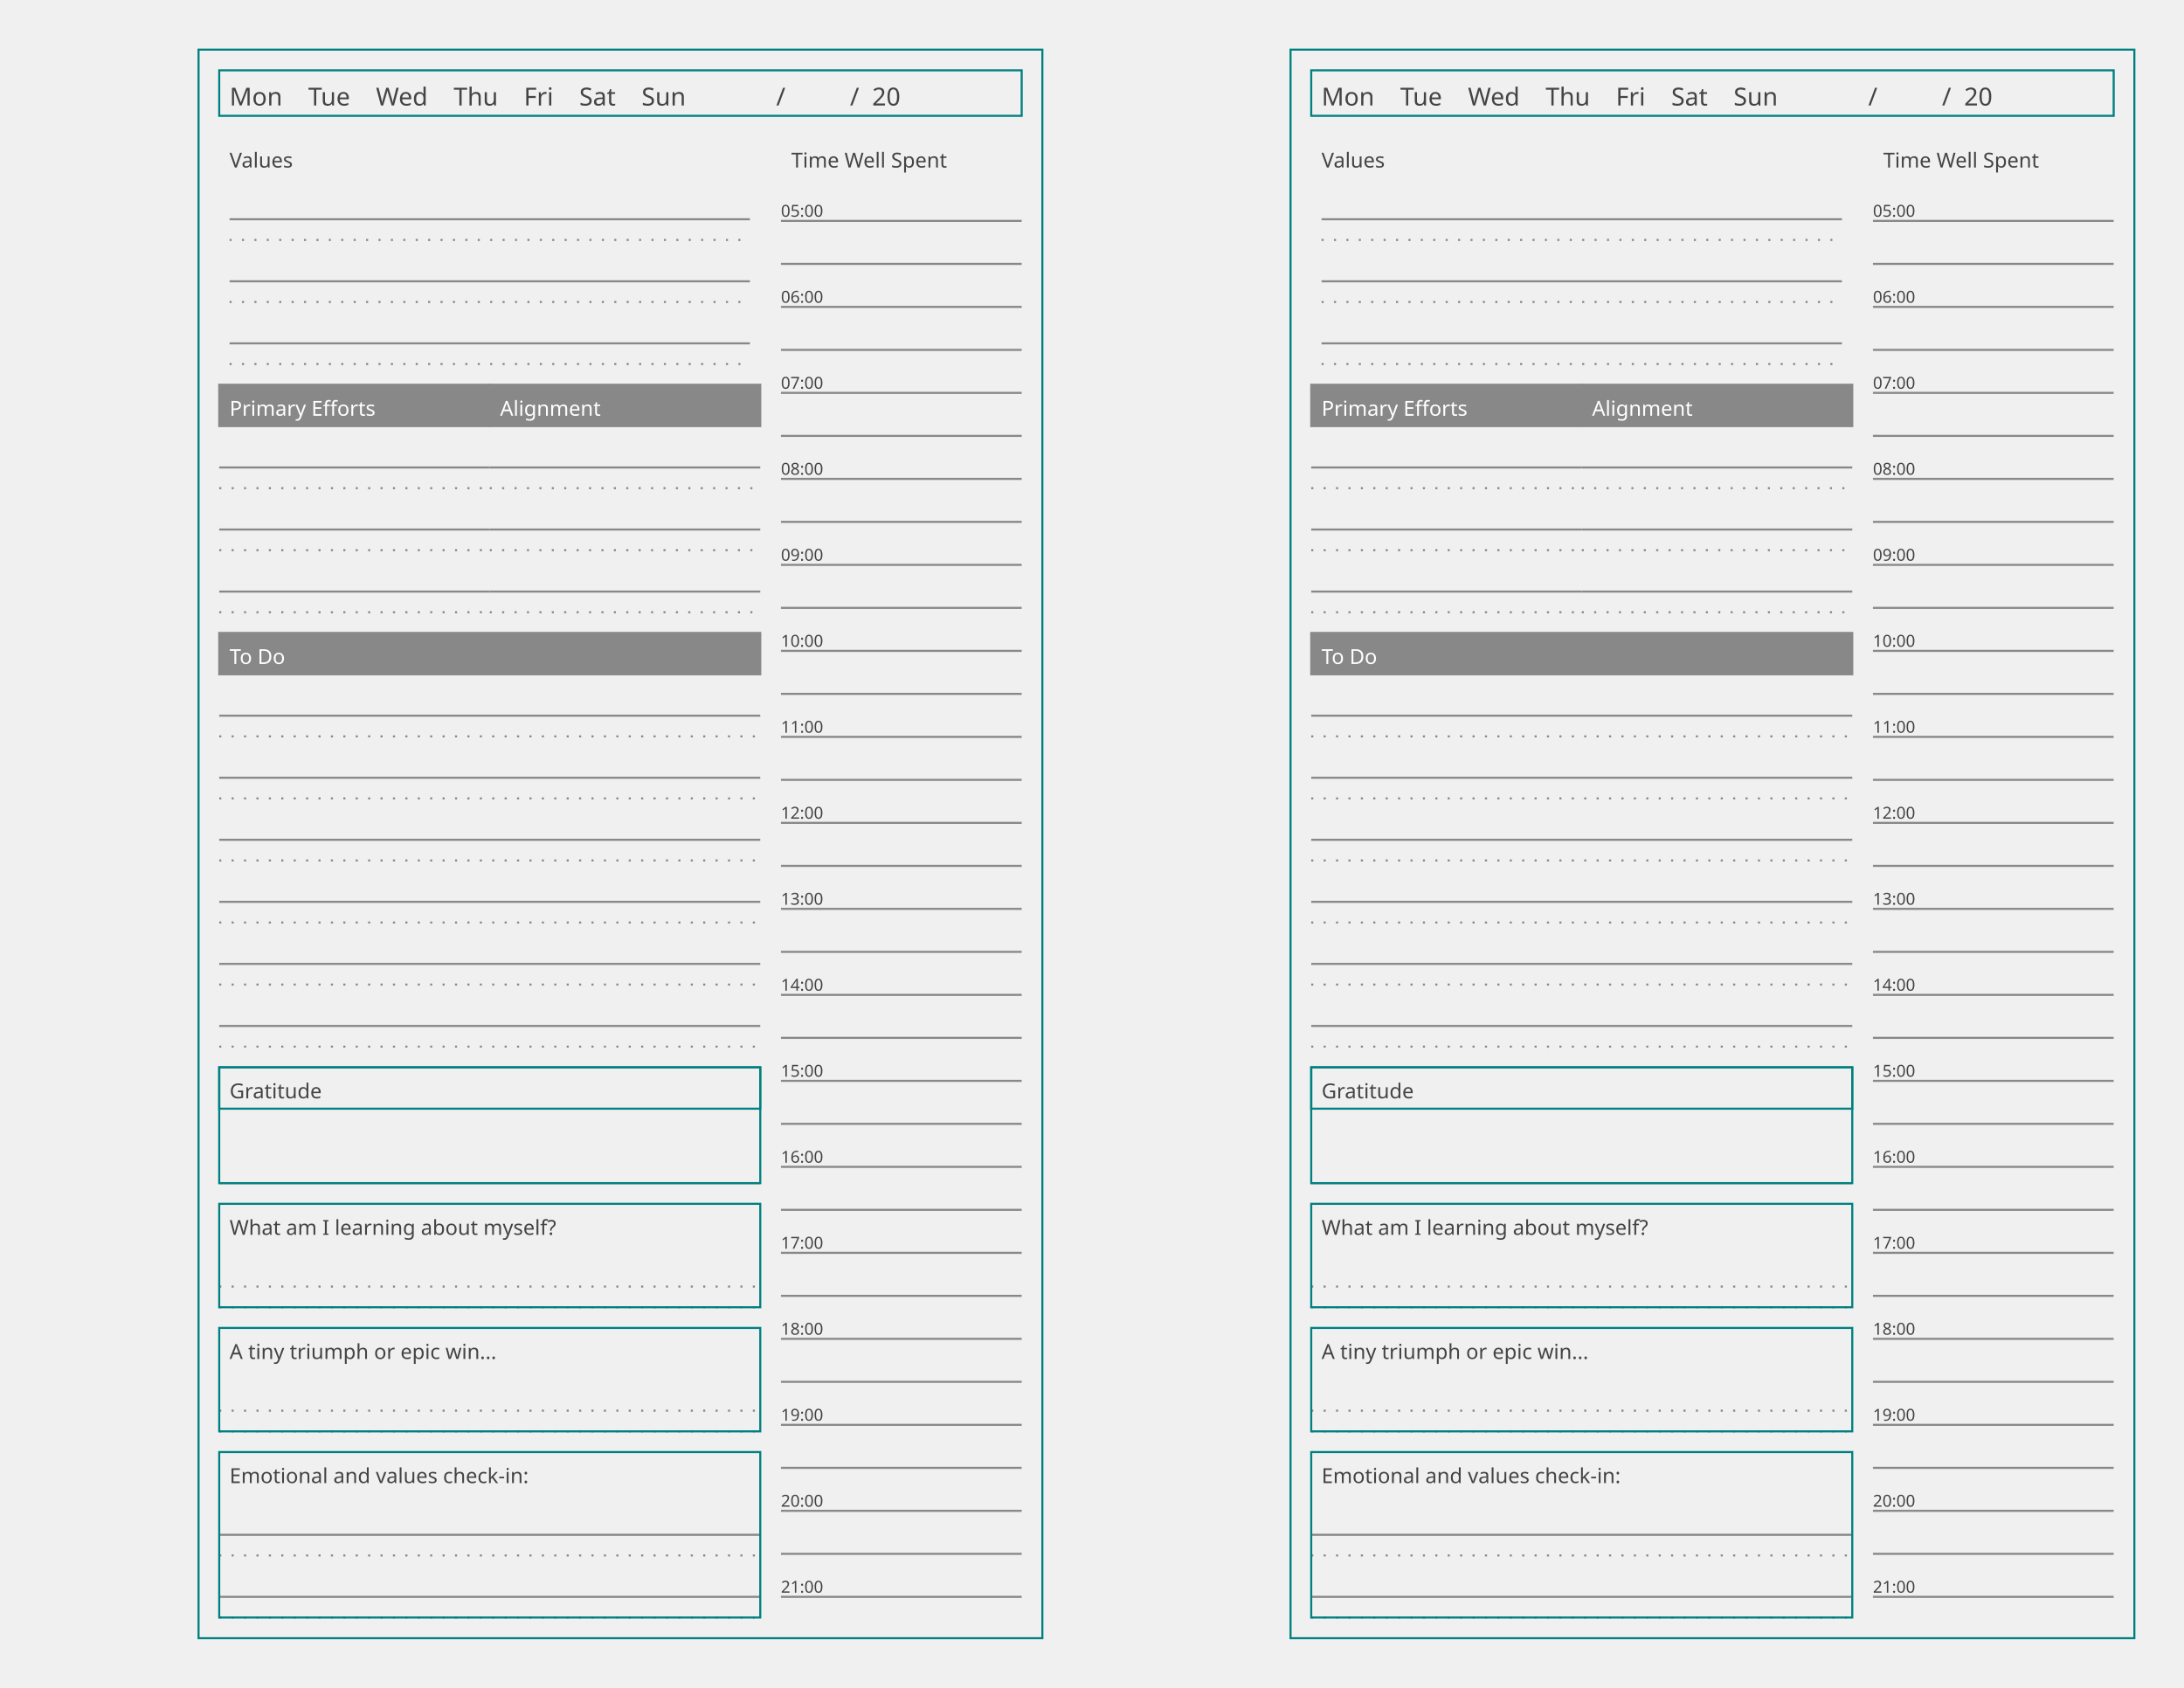
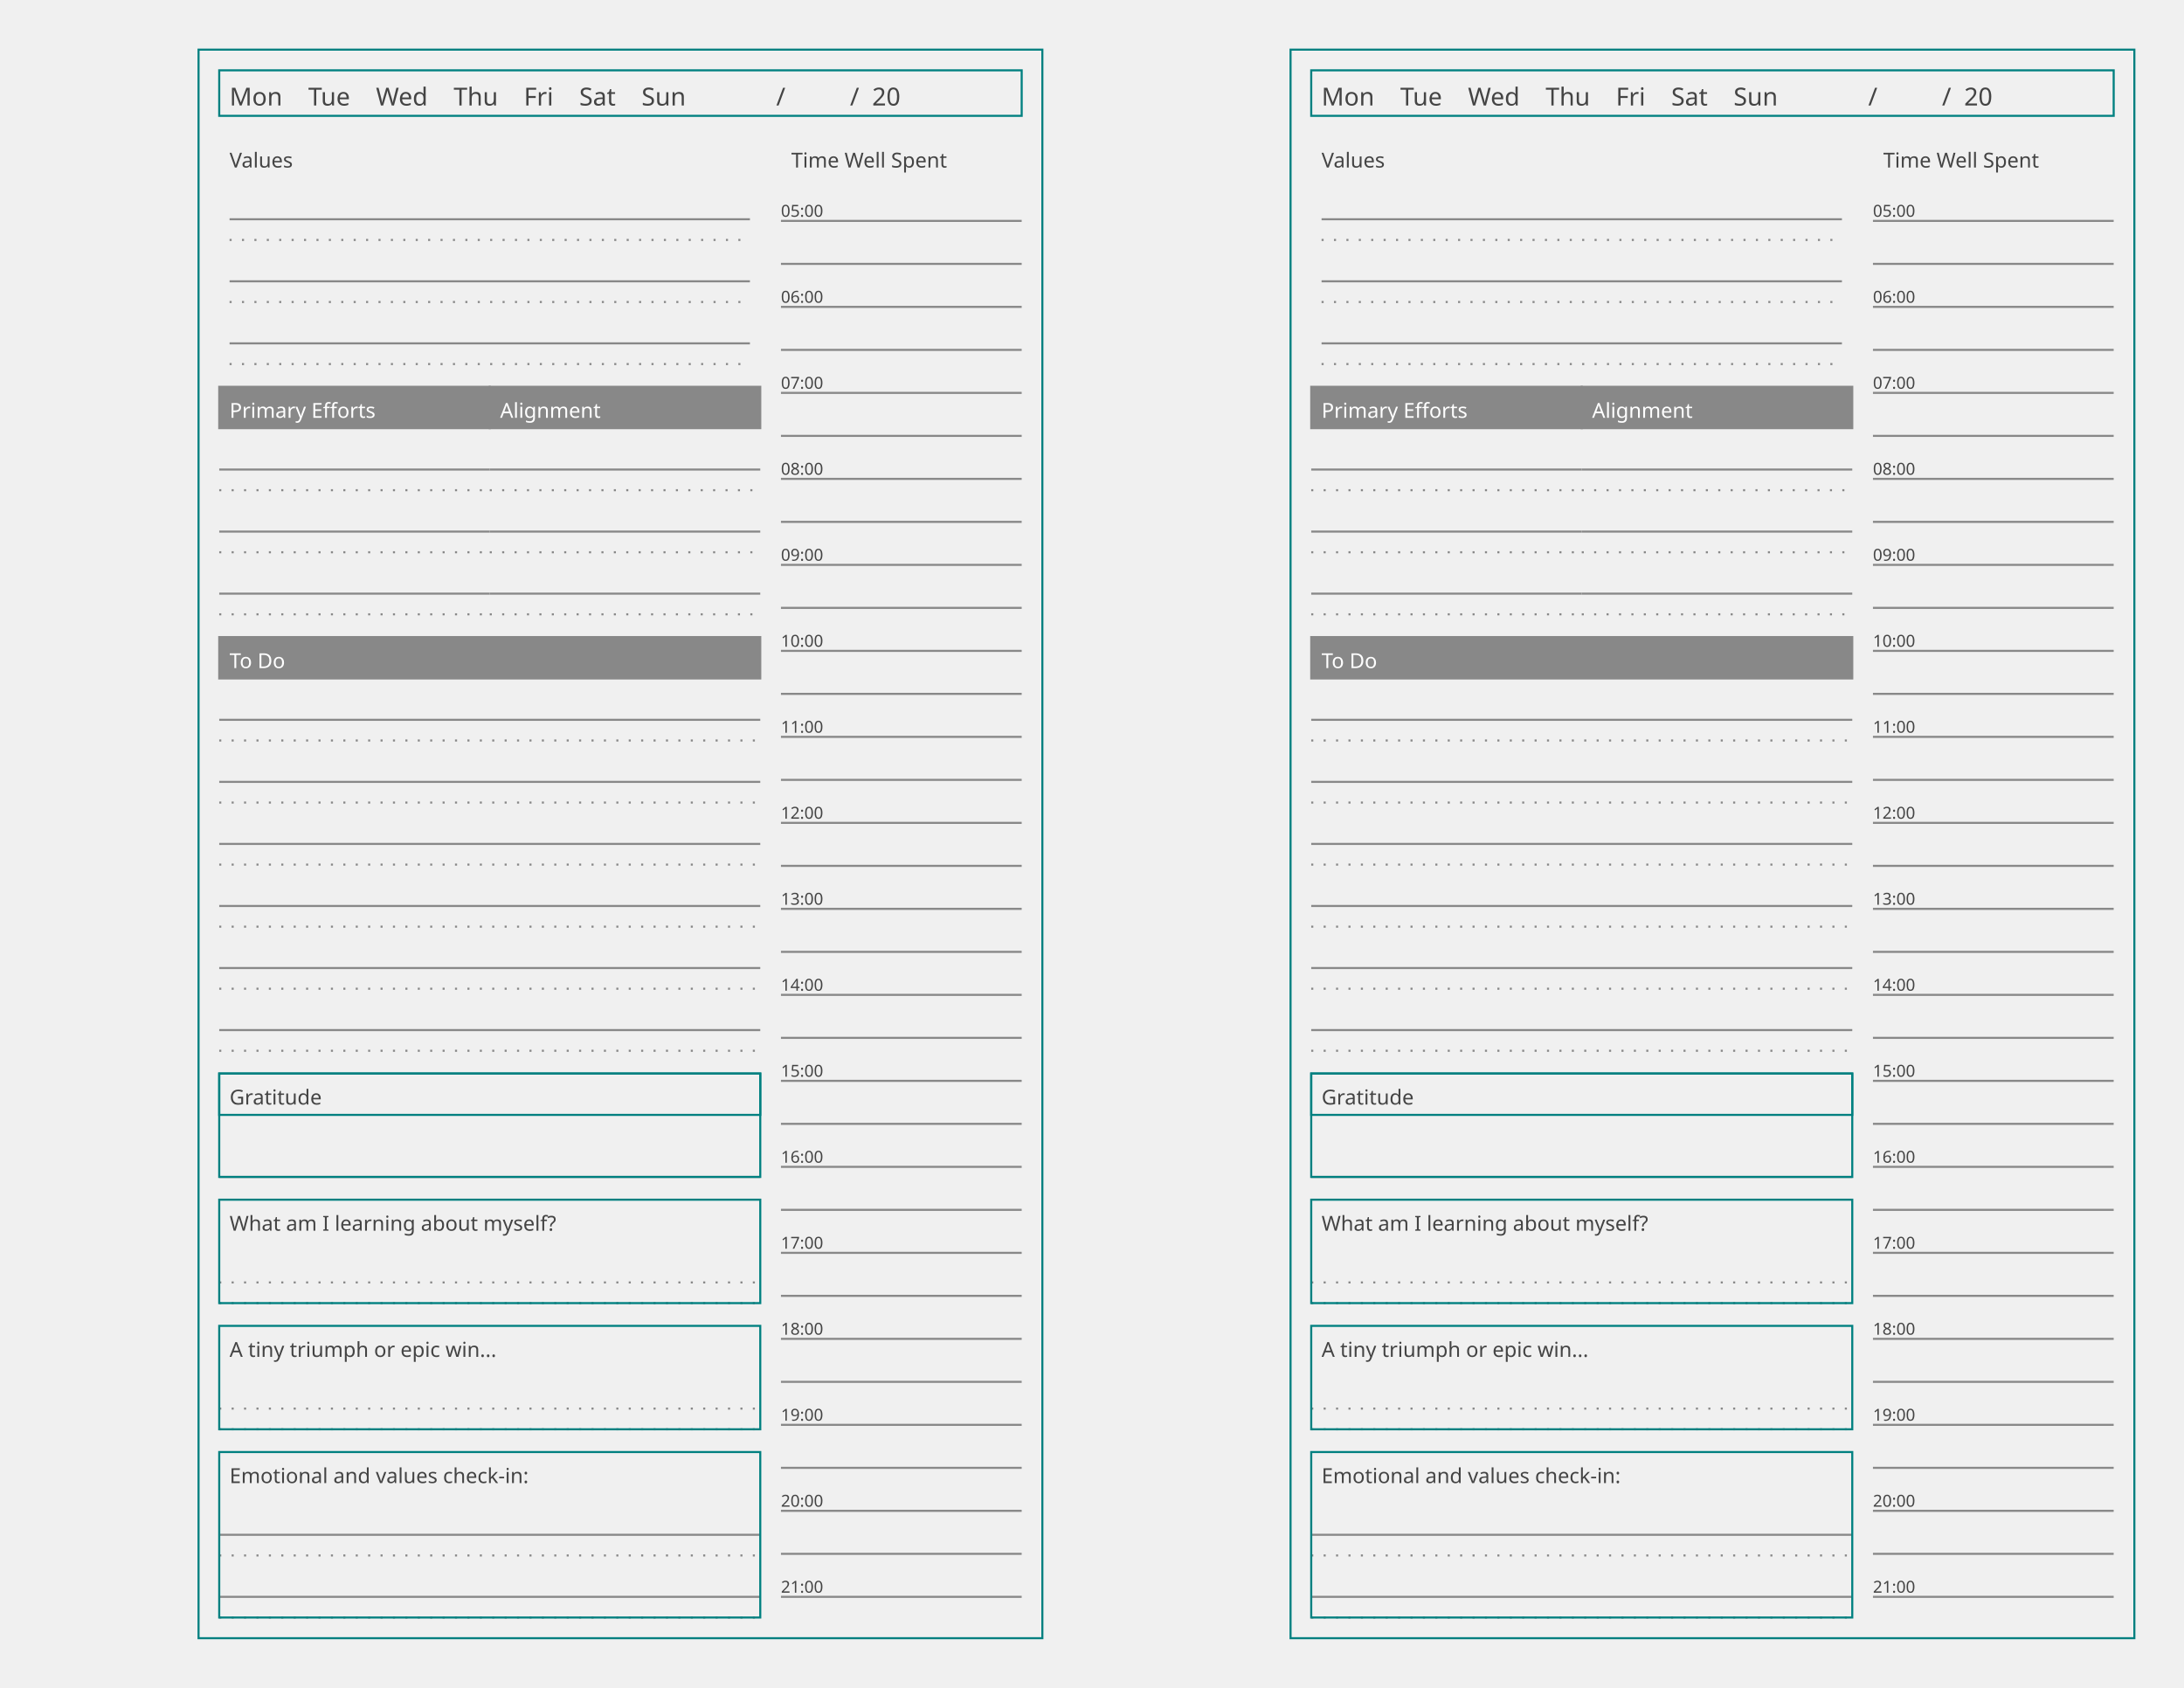
<svg xmlns="http://www.w3.org/2000/svg" baseProfile="tiny" height="8.5in" version="1.2" width="11in">
  <defs />
  <g transform="translate(96, 24.0)">
    <rect fill="none" height="768.0" stroke="#008080" width="408.0" x="0" y="0" />
    <g transform="translate(10, 10)">
      <rect fill="none" height="22" stroke="#008080" stroke-width="1" width="388.0" x="0" y="0" />
      <text alignment-baseline="text-after-edge" fill="#444444" font-family="Trebuchet MS" font-size="12" text-anchor="start" transform="translate(5,17)">Mon    Tue    Wed    Thu    Fri    Sat    Sun              /          /  20          </text>
    </g>
    <g transform="translate(10, 32)">
      <g transform="translate(0,10)">
        <g>
          <g transform="translate(0,0)">
            <text alignment-baseline="text-after-edge" fill="#444444" font-family="Ubuntu Mono" font-size="10" text-anchor="start" transform="translate(5,15)">Values</text>
          </g>
          <g transform="translate(0,20)">
            <g>
              <line stroke="#888888" stroke-dasharray="1,5" stroke-width="1" transform="translate(5,30.0)" x1="0" x2="251.6" y1="0" y2="0" />
              <line stroke="#888888" stroke-dasharray="1,5" stroke-width="1" transform="translate(5,60.0)" x1="0" x2="251.6" y1="0" y2="0" />
              <line stroke="#888888" stroke-dasharray="1,5" stroke-width="1" transform="translate(5,90.0)" x1="0" x2="251.6" y1="0" y2="0" />
            </g>
            <g>
              <line stroke="#888888" stroke-dasharray="1,0" stroke-width="1" transform="translate(5,20.0)" x1="0" x2="251.6" y1="0" y2="0" />
              <line stroke="#888888" stroke-dasharray="1,0" stroke-width="1" transform="translate(5,50.0)" x1="0" x2="251.6" y1="0" y2="0" />
              <line stroke="#888888" stroke-dasharray="1,0" stroke-width="1" transform="translate(5,80.0)" x1="0" x2="251.6" y1="0" y2="0" />
            </g>
          </g>
        </g>
      </g>
-       <g transform="translate(0,130)">
+       <g transform="translate(0,131.0)">
        <g>
          <g transform="translate(0,0)">
            <g>
              <g transform="translate(0,0)">
                <rect fill="#888888" height="20" stroke="#888888" stroke-width="1" width="130.8" x="0" y="0" />
                <text alignment-baseline="text-after-edge" fill="#ffffff" font-family="Trebuchet MS" font-size="10" text-anchor="start" transform="translate(5,15)">Primary Efforts</text>
              </g>
              <g transform="translate(0,20)">
                <g>
                  <line stroke="#888888" stroke-dasharray="1,5" stroke-width="1" transform="translate(0,30.0)" x1="0" x2="130.8" y1="0" y2="0" />
                  <line stroke="#888888" stroke-dasharray="1,5" stroke-width="1" transform="translate(0,60.0)" x1="0" x2="130.8" y1="0" y2="0" />
                  <line stroke="#888888" stroke-dasharray="1,5" stroke-width="1" transform="translate(0,90.0)" x1="0" x2="130.8" y1="0" y2="0" />
                </g>
                <g>
                  <line stroke="#888888" stroke-dasharray="1,0" stroke-width="1" transform="translate(0,20.0)" x1="0" x2="130.8" y1="0" y2="0" />
                  <line stroke="#888888" stroke-dasharray="1,0" stroke-width="1" transform="translate(0,50.0)" x1="0" x2="130.8" y1="0" y2="0" />
                  <line stroke="#888888" stroke-dasharray="1,0" stroke-width="1" transform="translate(0,80.0)" x1="0" x2="130.8" y1="0" y2="0" />
                </g>
              </g>
            </g>
          </g>
          <g transform="translate(130.8,0)">
            <g>
              <g transform="translate(0,0)">
                <rect fill="#888888" height="20" stroke="#888888" stroke-width="1" width="130.8" x="0" y="0" />
                <text alignment-baseline="text-after-edge" fill="#ffffff" font-family="Trebuchet MS" font-size="10" text-anchor="start" transform="translate(5,15)">Alignment</text>
              </g>
              <g transform="translate(0,20)">
                <g>
                  <line stroke="#888888" stroke-dasharray="1,5" stroke-width="1" transform="translate(0,30.0)" x1="0" x2="130.8" y1="0" y2="0" />
                  <line stroke="#888888" stroke-dasharray="1,5" stroke-width="1" transform="translate(0,60.0)" x1="0" x2="130.8" y1="0" y2="0" />
                  <line stroke="#888888" stroke-dasharray="1,5" stroke-width="1" transform="translate(0,90.0)" x1="0" x2="130.8" y1="0" y2="0" />
                </g>
                <g>
                  <line stroke="#888888" stroke-dasharray="1,0" stroke-width="1" transform="translate(0,20.0)" x1="0" x2="130.8" y1="0" y2="0" />
                  <line stroke="#888888" stroke-dasharray="1,0" stroke-width="1" transform="translate(0,50.0)" x1="0" x2="130.8" y1="0" y2="0" />
                  <line stroke="#888888" stroke-dasharray="1,0" stroke-width="1" transform="translate(0,80.0)" x1="0" x2="130.8" y1="0" y2="0" />
                </g>
              </g>
            </g>
          </g>
        </g>
      </g>
-       <g transform="translate(0,250)">
+       <g transform="translate(0,252.0)">
        <g>
          <g transform="translate(0,0)">
            <rect fill="#888888" height="20" stroke="#888888" stroke-width="1" width="261.6" x="0" y="0" />
            <text alignment-baseline="text-after-edge" fill="#ffffff" font-family="Ubuntu Mono" font-size="10" text-anchor="start" transform="translate(5,15)">To Do</text>
          </g>
          <g transform="translate(0,20)">
            <g>
              <line stroke="#888888" stroke-dasharray="1,5" stroke-width="1" transform="translate(0,30.0)" x1="0" x2="261.6" y1="0" y2="0" />
              <line stroke="#888888" stroke-dasharray="1,5" stroke-width="1" transform="translate(0,60.0)" x1="0" x2="261.6" y1="0" y2="0" />
              <line stroke="#888888" stroke-dasharray="1,5" stroke-width="1" transform="translate(0,90.0)" x1="0" x2="261.6" y1="0" y2="0" />
              <line stroke="#888888" stroke-dasharray="1,5" stroke-width="1" transform="translate(0,120.0)" x1="0" x2="261.6" y1="0" y2="0" />
              <line stroke="#888888" stroke-dasharray="1,5" stroke-width="1" transform="translate(0,150.0)" x1="0" x2="261.6" y1="0" y2="0" />
              <line stroke="#888888" stroke-dasharray="1,5" stroke-width="1" transform="translate(0,180.0)" x1="0" x2="261.6" y1="0" y2="0" />
            </g>
            <g>
              <line stroke="#888888" stroke-dasharray="1,0" stroke-width="1" transform="translate(0,20.0)" x1="0" x2="261.6" y1="0" y2="0" />
              <line stroke="#888888" stroke-dasharray="1,0" stroke-width="1" transform="translate(0,50.0)" x1="0" x2="261.6" y1="0" y2="0" />
              <line stroke="#888888" stroke-dasharray="1,0" stroke-width="1" transform="translate(0,80.0)" x1="0" x2="261.6" y1="0" y2="0" />
              <line stroke="#888888" stroke-dasharray="1,0" stroke-width="1" transform="translate(0,110.0)" x1="0" x2="261.6" y1="0" y2="0" />
              <line stroke="#888888" stroke-dasharray="1,0" stroke-width="1" transform="translate(0,140.0)" x1="0" x2="261.6" y1="0" y2="0" />
              <line stroke="#888888" stroke-dasharray="1,0" stroke-width="1" transform="translate(0,170.0)" x1="0" x2="261.6" y1="0" y2="0" />
            </g>
          </g>
        </g>
      </g>
-       <g transform="translate(0,460)">
+       <g transform="translate(0,463.0)">
        <g>
          <g transform="translate(0,0)">
            <rect fill="none" height="20" stroke="#008080" stroke-width="1" width="261.6" x="0" y="0" />
            <text alignment-baseline="text-after-edge" fill="#444444" font-family="Trebuchet MS" font-size="10" text-anchor="start" transform="translate(5,15)">Gratitude</text>
          </g>
          <g transform="translate(0,20)">
-             <line stroke="#888888" stroke-dasharray="1,0" stroke-width="1" transform="translate(0,36.0)" x1="0" x2="261.6" y1="0" y2="0" />
-           </g>
-         </g>
-         <rect fill="none" height="56.0" stroke="#008080" stroke-width="1" width="261.6" x="0" y="0" />
-       </g>
-       <g transform="translate(0,526.0)">
+             <line stroke="#888888" stroke-dasharray="1,0" stroke-width="1" transform="translate(0,30.0)" x1="0" x2="261.6" y1="0" y2="0" />
+           </g>
+         </g>
+         <rect fill="none" height="50" stroke="#008080" stroke-width="1" width="261.6" x="0" y="0" />
+       </g>
+       <g transform="translate(0,524.0)">
        <g>
          <g transform="translate(0,0)">
            <text alignment-baseline="text-after-edge" fill="#444444" font-family="Ubuntu Mono" font-size="10" text-anchor="start" transform="translate(5,15)">What am I learning about myself?</text>
          </g>
          <g transform="translate(0,20)">
            <g>
              <line stroke="#888888" stroke-dasharray="1,5" stroke-width="1" transform="translate(0,30.0)" x1="0" x2="261.6" y1="0" y2="0" />
            </g>
            <g>
              <line stroke="#888888" stroke-dasharray="1,5" stroke-width="1" transform="translate(0,20.0)" x1="0" x2="261.6" y1="0" y2="0" />
            </g>
          </g>
        </g>
        <rect fill="none" height="50" stroke="#008080" stroke-width="1" width="261.6" x="0" y="0" />
      </g>
-       <g transform="translate(0,586.0)">
+       <g transform="translate(0,585.0)">
        <g>
          <g transform="translate(0,0)">
            <text alignment-baseline="text-after-edge" fill="#444444" font-family="Ubuntu Mono" font-size="10" text-anchor="start" transform="translate(5,15)">A tiny triumph or epic win...</text>
          </g>
          <g transform="translate(0,20)">
            <g>
              <line stroke="#888888" stroke-dasharray="1,5" stroke-width="1" transform="translate(0,30.0)" x1="0" x2="261.6" y1="0" y2="0" />
            </g>
            <g>
              <line stroke="#888888" stroke-dasharray="1,5" stroke-width="1" transform="translate(0,20.0)" x1="0" x2="261.6" y1="0" y2="0" />
            </g>
          </g>
        </g>
        <rect fill="none" height="50" stroke="#008080" stroke-width="1" width="261.6" x="0" y="0" />
      </g>
      <g transform="translate(0,646.0)">
        <g>
          <g transform="translate(0,0)">
            <text alignment-baseline="text-after-edge" fill="#444444" font-family="Ubuntu Mono" font-size="10" text-anchor="start" transform="translate(5,15)">Emotional and values check-in:</text>
          </g>
          <g transform="translate(0,20)">
            <g>
              <line stroke="#888888" stroke-dasharray="1,5" stroke-width="1" transform="translate(0,30.0)" x1="0" x2="261.6" y1="0" y2="0" />
              <line stroke="#888888" stroke-dasharray="1,5" stroke-width="1" transform="translate(0,60.0)" x1="0" x2="261.6" y1="0" y2="0" />
            </g>
            <g>
              <line stroke="#888888" stroke-dasharray="1,0" stroke-width="1" transform="translate(0,20.0)" x1="0" x2="261.6" y1="0" y2="0" />
              <line stroke="#888888" stroke-dasharray="1,0" stroke-width="1" transform="translate(0,50.0)" x1="0" x2="261.6" y1="0" y2="0" />
            </g>
          </g>
        </g>
        <rect fill="none" height="80" stroke="#008080" stroke-width="1" width="261.6" x="0" y="0" />
      </g>
    </g>
    <g transform="translate(281.6,32)">
      <g>
        <rect fill="none" height="20" stroke="none" width="116.4" x="0" y="10" />
        <text alignment-baseline="text-after-edge" fill="#444444" font-family="Ubuntu Mono" font-size="10" text-anchor="start" x="5" y="25">Time Well Spent</text>
      </g>
      <g>
        <text alignment-baseline="text-after-edge" fill="#444444" font-family="Ubuntu Mono" font-size="8" text-anchor="start" x="0" y="48.788">05:00</text>
        <line stroke="#888888" x1="0" x2="116.4" y1="50.788" y2="50.788" />
        <line stroke="#888888" x1="0" x2="116.4" y1="71.576" y2="71.576" />
        <text alignment-baseline="text-after-edge" fill="#444444" font-family="Ubuntu Mono" font-size="8" text-anchor="start" x="0" y="90.364">06:00</text>
        <line stroke="#888888" x1="0" x2="116.4" y1="92.364" y2="92.364" />
        <line stroke="#888888" x1="0" x2="116.4" y1="113.152" y2="113.152" />
        <text alignment-baseline="text-after-edge" fill="#444444" font-family="Ubuntu Mono" font-size="8" text-anchor="start" x="0" y="131.939">07:00</text>
        <line stroke="#888888" x1="0" x2="116.4" y1="133.939" y2="133.939" />
        <line stroke="#888888" x1="0" x2="116.4" y1="154.727" y2="154.727" />
        <text alignment-baseline="text-after-edge" fill="#444444" font-family="Ubuntu Mono" font-size="8" text-anchor="start" x="0" y="173.515">08:00</text>
        <line stroke="#888888" x1="0" x2="116.4" y1="175.515" y2="175.515" />
        <line stroke="#888888" x1="0" x2="116.4" y1="196.303" y2="196.303" />
        <text alignment-baseline="text-after-edge" fill="#444444" font-family="Ubuntu Mono" font-size="8" text-anchor="start" x="0" y="215.091">09:00</text>
        <line stroke="#888888" x1="0" x2="116.4" y1="217.091" y2="217.091" />
        <line stroke="#888888" x1="0" x2="116.4" y1="237.879" y2="237.879" />
        <text alignment-baseline="text-after-edge" fill="#444444" font-family="Ubuntu Mono" font-size="8" text-anchor="start" x="0" y="256.667">10:00</text>
        <line stroke="#888888" x1="0" x2="116.4" y1="258.667" y2="258.667" />
        <line stroke="#888888" x1="0" x2="116.4" y1="279.455" y2="279.455" />
        <text alignment-baseline="text-after-edge" fill="#444444" font-family="Ubuntu Mono" font-size="8" text-anchor="start" x="0" y="298.242">11:00</text>
        <line stroke="#888888" x1="0" x2="116.4" y1="300.242" y2="300.242" />
        <line stroke="#888888" x1="0" x2="116.4" y1="321.03" y2="321.03" />
        <text alignment-baseline="text-after-edge" fill="#444444" font-family="Ubuntu Mono" font-size="8" text-anchor="start" x="0" y="339.818">12:00</text>
        <line stroke="#888888" x1="0" x2="116.4" y1="341.818" y2="341.818" />
        <line stroke="#888888" x1="0" x2="116.4" y1="362.606" y2="362.606" />
        <text alignment-baseline="text-after-edge" fill="#444444" font-family="Ubuntu Mono" font-size="8" text-anchor="start" x="0" y="381.394">13:00</text>
        <line stroke="#888888" x1="0" x2="116.4" y1="383.394" y2="383.394" />
        <line stroke="#888888" x1="0" x2="116.4" y1="404.182" y2="404.182" />
        <text alignment-baseline="text-after-edge" fill="#444444" font-family="Ubuntu Mono" font-size="8" text-anchor="start" x="0" y="422.97">14:00</text>
        <line stroke="#888888" x1="0" x2="116.4" y1="424.97" y2="424.97" />
        <line stroke="#888888" x1="0" x2="116.4" y1="445.758" y2="445.758" />
        <text alignment-baseline="text-after-edge" fill="#444444" font-family="Ubuntu Mono" font-size="8" text-anchor="start" x="0" y="464.545">15:00</text>
        <line stroke="#888888" x1="0" x2="116.4" y1="466.545" y2="466.545" />
        <line stroke="#888888" x1="0" x2="116.4" y1="487.333" y2="487.333" />
        <text alignment-baseline="text-after-edge" fill="#444444" font-family="Ubuntu Mono" font-size="8" text-anchor="start" x="0" y="506.121">16:00</text>
        <line stroke="#888888" x1="0" x2="116.4" y1="508.121" y2="508.121" />
        <line stroke="#888888" x1="0" x2="116.4" y1="528.909" y2="528.909" />
        <text alignment-baseline="text-after-edge" fill="#444444" font-family="Ubuntu Mono" font-size="8" text-anchor="start" x="0" y="547.697">17:00</text>
        <line stroke="#888888" x1="0" x2="116.4" y1="549.697" y2="549.697" />
        <line stroke="#888888" x1="0" x2="116.4" y1="570.485" y2="570.485" />
        <text alignment-baseline="text-after-edge" fill="#444444" font-family="Ubuntu Mono" font-size="8" text-anchor="start" x="0" y="589.273">18:00</text>
        <line stroke="#888888" x1="0" x2="116.4" y1="591.273" y2="591.273" />
        <line stroke="#888888" x1="0" x2="116.4" y1="612.061" y2="612.061" />
        <text alignment-baseline="text-after-edge" fill="#444444" font-family="Ubuntu Mono" font-size="8" text-anchor="start" x="0" y="630.848">19:00</text>
        <line stroke="#888888" x1="0" x2="116.4" y1="632.848" y2="632.848" />
        <line stroke="#888888" x1="0" x2="116.4" y1="653.636" y2="653.636" />
        <text alignment-baseline="text-after-edge" fill="#444444" font-family="Ubuntu Mono" font-size="8" text-anchor="start" x="0" y="672.424">20:00</text>
        <line stroke="#888888" x1="0" x2="116.4" y1="674.424" y2="674.424" />
        <line stroke="#888888" x1="0" x2="116.4" y1="695.212" y2="695.212" />
        <text alignment-baseline="text-after-edge" fill="#444444" font-family="Ubuntu Mono" font-size="8" text-anchor="start" x="0" y="714.0">21:00</text>
        <line stroke="#888888" x1="0" x2="116.4" y1="716.0" y2="716.0" />
      </g>
    </g>
  </g>
  <g transform="translate(624.0, 24.0)">
    <rect fill="none" height="768.0" stroke="#008080" width="408.0" x="0" y="0" />
    <g transform="translate(10, 10)">
      <rect fill="none" height="22" stroke="#008080" stroke-width="1" width="388.0" x="0" y="0" />
      <text alignment-baseline="text-after-edge" fill="#444444" font-family="Trebuchet MS" font-size="12" text-anchor="start" transform="translate(5,17)">Mon    Tue    Wed    Thu    Fri    Sat    Sun              /          /  20          </text>
    </g>
    <g transform="translate(10, 32)">
      <g transform="translate(0,10)">
        <g>
          <g transform="translate(0,0)">
            <text alignment-baseline="text-after-edge" fill="#444444" font-family="Ubuntu Mono" font-size="10" text-anchor="start" transform="translate(5,15)">Values</text>
          </g>
          <g transform="translate(0,20)">
            <g>
              <line stroke="#888888" stroke-dasharray="1,5" stroke-width="1" transform="translate(5,30.0)" x1="0" x2="251.6" y1="0" y2="0" />
              <line stroke="#888888" stroke-dasharray="1,5" stroke-width="1" transform="translate(5,60.0)" x1="0" x2="251.6" y1="0" y2="0" />
              <line stroke="#888888" stroke-dasharray="1,5" stroke-width="1" transform="translate(5,90.0)" x1="0" x2="251.6" y1="0" y2="0" />
            </g>
            <g>
              <line stroke="#888888" stroke-dasharray="1,0" stroke-width="1" transform="translate(5,20.0)" x1="0" x2="251.6" y1="0" y2="0" />
              <line stroke="#888888" stroke-dasharray="1,0" stroke-width="1" transform="translate(5,50.0)" x1="0" x2="251.6" y1="0" y2="0" />
              <line stroke="#888888" stroke-dasharray="1,0" stroke-width="1" transform="translate(5,80.0)" x1="0" x2="251.6" y1="0" y2="0" />
            </g>
          </g>
        </g>
      </g>
-       <g transform="translate(0,130)">
+       <g transform="translate(0,131.0)">
        <g>
          <g transform="translate(0,0)">
            <g>
              <g transform="translate(0,0)">
                <rect fill="#888888" height="20" stroke="#888888" stroke-width="1" width="130.8" x="0" y="0" />
                <text alignment-baseline="text-after-edge" fill="#ffffff" font-family="Trebuchet MS" font-size="10" text-anchor="start" transform="translate(5,15)">Primary Efforts</text>
              </g>
              <g transform="translate(0,20)">
                <g>
                  <line stroke="#888888" stroke-dasharray="1,5" stroke-width="1" transform="translate(0,30.0)" x1="0" x2="130.8" y1="0" y2="0" />
                  <line stroke="#888888" stroke-dasharray="1,5" stroke-width="1" transform="translate(0,60.0)" x1="0" x2="130.8" y1="0" y2="0" />
                  <line stroke="#888888" stroke-dasharray="1,5" stroke-width="1" transform="translate(0,90.0)" x1="0" x2="130.8" y1="0" y2="0" />
                </g>
                <g>
                  <line stroke="#888888" stroke-dasharray="1,0" stroke-width="1" transform="translate(0,20.0)" x1="0" x2="130.8" y1="0" y2="0" />
                  <line stroke="#888888" stroke-dasharray="1,0" stroke-width="1" transform="translate(0,50.0)" x1="0" x2="130.8" y1="0" y2="0" />
                  <line stroke="#888888" stroke-dasharray="1,0" stroke-width="1" transform="translate(0,80.0)" x1="0" x2="130.8" y1="0" y2="0" />
                </g>
              </g>
            </g>
          </g>
          <g transform="translate(130.8,0)">
            <g>
              <g transform="translate(0,0)">
                <rect fill="#888888" height="20" stroke="#888888" stroke-width="1" width="130.8" x="0" y="0" />
                <text alignment-baseline="text-after-edge" fill="#ffffff" font-family="Trebuchet MS" font-size="10" text-anchor="start" transform="translate(5,15)">Alignment</text>
              </g>
              <g transform="translate(0,20)">
                <g>
                  <line stroke="#888888" stroke-dasharray="1,5" stroke-width="1" transform="translate(0,30.0)" x1="0" x2="130.8" y1="0" y2="0" />
                  <line stroke="#888888" stroke-dasharray="1,5" stroke-width="1" transform="translate(0,60.0)" x1="0" x2="130.8" y1="0" y2="0" />
                  <line stroke="#888888" stroke-dasharray="1,5" stroke-width="1" transform="translate(0,90.0)" x1="0" x2="130.8" y1="0" y2="0" />
                </g>
                <g>
                  <line stroke="#888888" stroke-dasharray="1,0" stroke-width="1" transform="translate(0,20.0)" x1="0" x2="130.8" y1="0" y2="0" />
                  <line stroke="#888888" stroke-dasharray="1,0" stroke-width="1" transform="translate(0,50.0)" x1="0" x2="130.8" y1="0" y2="0" />
                  <line stroke="#888888" stroke-dasharray="1,0" stroke-width="1" transform="translate(0,80.0)" x1="0" x2="130.8" y1="0" y2="0" />
                </g>
              </g>
            </g>
          </g>
        </g>
      </g>
-       <g transform="translate(0,250)">
+       <g transform="translate(0,252.0)">
        <g>
          <g transform="translate(0,0)">
            <rect fill="#888888" height="20" stroke="#888888" stroke-width="1" width="261.6" x="0" y="0" />
            <text alignment-baseline="text-after-edge" fill="#ffffff" font-family="Ubuntu Mono" font-size="10" text-anchor="start" transform="translate(5,15)">To Do</text>
          </g>
          <g transform="translate(0,20)">
            <g>
              <line stroke="#888888" stroke-dasharray="1,5" stroke-width="1" transform="translate(0,30.0)" x1="0" x2="261.6" y1="0" y2="0" />
              <line stroke="#888888" stroke-dasharray="1,5" stroke-width="1" transform="translate(0,60.0)" x1="0" x2="261.6" y1="0" y2="0" />
              <line stroke="#888888" stroke-dasharray="1,5" stroke-width="1" transform="translate(0,90.0)" x1="0" x2="261.6" y1="0" y2="0" />
              <line stroke="#888888" stroke-dasharray="1,5" stroke-width="1" transform="translate(0,120.0)" x1="0" x2="261.6" y1="0" y2="0" />
              <line stroke="#888888" stroke-dasharray="1,5" stroke-width="1" transform="translate(0,150.0)" x1="0" x2="261.6" y1="0" y2="0" />
              <line stroke="#888888" stroke-dasharray="1,5" stroke-width="1" transform="translate(0,180.0)" x1="0" x2="261.6" y1="0" y2="0" />
            </g>
            <g>
              <line stroke="#888888" stroke-dasharray="1,0" stroke-width="1" transform="translate(0,20.0)" x1="0" x2="261.6" y1="0" y2="0" />
              <line stroke="#888888" stroke-dasharray="1,0" stroke-width="1" transform="translate(0,50.0)" x1="0" x2="261.6" y1="0" y2="0" />
              <line stroke="#888888" stroke-dasharray="1,0" stroke-width="1" transform="translate(0,80.0)" x1="0" x2="261.6" y1="0" y2="0" />
              <line stroke="#888888" stroke-dasharray="1,0" stroke-width="1" transform="translate(0,110.0)" x1="0" x2="261.6" y1="0" y2="0" />
              <line stroke="#888888" stroke-dasharray="1,0" stroke-width="1" transform="translate(0,140.0)" x1="0" x2="261.6" y1="0" y2="0" />
              <line stroke="#888888" stroke-dasharray="1,0" stroke-width="1" transform="translate(0,170.0)" x1="0" x2="261.6" y1="0" y2="0" />
            </g>
          </g>
        </g>
      </g>
-       <g transform="translate(0,460)">
+       <g transform="translate(0,463.0)">
        <g>
          <g transform="translate(0,0)">
            <rect fill="none" height="20" stroke="#008080" stroke-width="1" width="261.6" x="0" y="0" />
            <text alignment-baseline="text-after-edge" fill="#444444" font-family="Trebuchet MS" font-size="10" text-anchor="start" transform="translate(5,15)">Gratitude</text>
          </g>
          <g transform="translate(0,20)">
-             <line stroke="#888888" stroke-dasharray="1,0" stroke-width="1" transform="translate(0,36.0)" x1="0" x2="261.6" y1="0" y2="0" />
-           </g>
-         </g>
-         <rect fill="none" height="56.0" stroke="#008080" stroke-width="1" width="261.6" x="0" y="0" />
-       </g>
-       <g transform="translate(0,526.0)">
+             <line stroke="#888888" stroke-dasharray="1,0" stroke-width="1" transform="translate(0,30.0)" x1="0" x2="261.6" y1="0" y2="0" />
+           </g>
+         </g>
+         <rect fill="none" height="50" stroke="#008080" stroke-width="1" width="261.6" x="0" y="0" />
+       </g>
+       <g transform="translate(0,524.0)">
        <g>
          <g transform="translate(0,0)">
            <text alignment-baseline="text-after-edge" fill="#444444" font-family="Ubuntu Mono" font-size="10" text-anchor="start" transform="translate(5,15)">What am I learning about myself?</text>
          </g>
          <g transform="translate(0,20)">
            <g>
              <line stroke="#888888" stroke-dasharray="1,5" stroke-width="1" transform="translate(0,30.0)" x1="0" x2="261.6" y1="0" y2="0" />
            </g>
            <g>
              <line stroke="#888888" stroke-dasharray="1,5" stroke-width="1" transform="translate(0,20.0)" x1="0" x2="261.6" y1="0" y2="0" />
            </g>
          </g>
        </g>
        <rect fill="none" height="50" stroke="#008080" stroke-width="1" width="261.6" x="0" y="0" />
      </g>
-       <g transform="translate(0,586.0)">
+       <g transform="translate(0,585.0)">
        <g>
          <g transform="translate(0,0)">
            <text alignment-baseline="text-after-edge" fill="#444444" font-family="Ubuntu Mono" font-size="10" text-anchor="start" transform="translate(5,15)">A tiny triumph or epic win...</text>
          </g>
          <g transform="translate(0,20)">
            <g>
              <line stroke="#888888" stroke-dasharray="1,5" stroke-width="1" transform="translate(0,30.0)" x1="0" x2="261.6" y1="0" y2="0" />
            </g>
            <g>
              <line stroke="#888888" stroke-dasharray="1,5" stroke-width="1" transform="translate(0,20.0)" x1="0" x2="261.6" y1="0" y2="0" />
            </g>
          </g>
        </g>
        <rect fill="none" height="50" stroke="#008080" stroke-width="1" width="261.6" x="0" y="0" />
      </g>
      <g transform="translate(0,646.0)">
        <g>
          <g transform="translate(0,0)">
            <text alignment-baseline="text-after-edge" fill="#444444" font-family="Ubuntu Mono" font-size="10" text-anchor="start" transform="translate(5,15)">Emotional and values check-in:</text>
          </g>
          <g transform="translate(0,20)">
            <g>
              <line stroke="#888888" stroke-dasharray="1,5" stroke-width="1" transform="translate(0,30.0)" x1="0" x2="261.6" y1="0" y2="0" />
              <line stroke="#888888" stroke-dasharray="1,5" stroke-width="1" transform="translate(0,60.0)" x1="0" x2="261.6" y1="0" y2="0" />
            </g>
            <g>
              <line stroke="#888888" stroke-dasharray="1,0" stroke-width="1" transform="translate(0,20.0)" x1="0" x2="261.6" y1="0" y2="0" />
              <line stroke="#888888" stroke-dasharray="1,0" stroke-width="1" transform="translate(0,50.0)" x1="0" x2="261.6" y1="0" y2="0" />
            </g>
          </g>
        </g>
        <rect fill="none" height="80" stroke="#008080" stroke-width="1" width="261.6" x="0" y="0" />
      </g>
    </g>
    <g transform="translate(281.6,32)">
      <g>
        <rect fill="none" height="20" stroke="none" width="116.4" x="0" y="10" />
        <text alignment-baseline="text-after-edge" fill="#444444" font-family="Ubuntu Mono" font-size="10" text-anchor="start" x="5" y="25">Time Well Spent</text>
      </g>
      <g>
        <text alignment-baseline="text-after-edge" fill="#444444" font-family="Ubuntu Mono" font-size="8" text-anchor="start" x="0" y="48.788">05:00</text>
        <line stroke="#888888" x1="0" x2="116.4" y1="50.788" y2="50.788" />
        <line stroke="#888888" x1="0" x2="116.4" y1="71.576" y2="71.576" />
        <text alignment-baseline="text-after-edge" fill="#444444" font-family="Ubuntu Mono" font-size="8" text-anchor="start" x="0" y="90.364">06:00</text>
        <line stroke="#888888" x1="0" x2="116.4" y1="92.364" y2="92.364" />
        <line stroke="#888888" x1="0" x2="116.4" y1="113.152" y2="113.152" />
        <text alignment-baseline="text-after-edge" fill="#444444" font-family="Ubuntu Mono" font-size="8" text-anchor="start" x="0" y="131.939">07:00</text>
        <line stroke="#888888" x1="0" x2="116.4" y1="133.939" y2="133.939" />
        <line stroke="#888888" x1="0" x2="116.4" y1="154.727" y2="154.727" />
        <text alignment-baseline="text-after-edge" fill="#444444" font-family="Ubuntu Mono" font-size="8" text-anchor="start" x="0" y="173.515">08:00</text>
        <line stroke="#888888" x1="0" x2="116.4" y1="175.515" y2="175.515" />
        <line stroke="#888888" x1="0" x2="116.4" y1="196.303" y2="196.303" />
        <text alignment-baseline="text-after-edge" fill="#444444" font-family="Ubuntu Mono" font-size="8" text-anchor="start" x="0" y="215.091">09:00</text>
        <line stroke="#888888" x1="0" x2="116.4" y1="217.091" y2="217.091" />
        <line stroke="#888888" x1="0" x2="116.4" y1="237.879" y2="237.879" />
        <text alignment-baseline="text-after-edge" fill="#444444" font-family="Ubuntu Mono" font-size="8" text-anchor="start" x="0" y="256.667">10:00</text>
        <line stroke="#888888" x1="0" x2="116.4" y1="258.667" y2="258.667" />
        <line stroke="#888888" x1="0" x2="116.4" y1="279.455" y2="279.455" />
        <text alignment-baseline="text-after-edge" fill="#444444" font-family="Ubuntu Mono" font-size="8" text-anchor="start" x="0" y="298.242">11:00</text>
        <line stroke="#888888" x1="0" x2="116.4" y1="300.242" y2="300.242" />
        <line stroke="#888888" x1="0" x2="116.4" y1="321.03" y2="321.03" />
        <text alignment-baseline="text-after-edge" fill="#444444" font-family="Ubuntu Mono" font-size="8" text-anchor="start" x="0" y="339.818">12:00</text>
        <line stroke="#888888" x1="0" x2="116.4" y1="341.818" y2="341.818" />
        <line stroke="#888888" x1="0" x2="116.4" y1="362.606" y2="362.606" />
        <text alignment-baseline="text-after-edge" fill="#444444" font-family="Ubuntu Mono" font-size="8" text-anchor="start" x="0" y="381.394">13:00</text>
        <line stroke="#888888" x1="0" x2="116.4" y1="383.394" y2="383.394" />
        <line stroke="#888888" x1="0" x2="116.4" y1="404.182" y2="404.182" />
        <text alignment-baseline="text-after-edge" fill="#444444" font-family="Ubuntu Mono" font-size="8" text-anchor="start" x="0" y="422.97">14:00</text>
        <line stroke="#888888" x1="0" x2="116.4" y1="424.97" y2="424.97" />
        <line stroke="#888888" x1="0" x2="116.4" y1="445.758" y2="445.758" />
        <text alignment-baseline="text-after-edge" fill="#444444" font-family="Ubuntu Mono" font-size="8" text-anchor="start" x="0" y="464.545">15:00</text>
        <line stroke="#888888" x1="0" x2="116.4" y1="466.545" y2="466.545" />
        <line stroke="#888888" x1="0" x2="116.4" y1="487.333" y2="487.333" />
        <text alignment-baseline="text-after-edge" fill="#444444" font-family="Ubuntu Mono" font-size="8" text-anchor="start" x="0" y="506.121">16:00</text>
        <line stroke="#888888" x1="0" x2="116.4" y1="508.121" y2="508.121" />
        <line stroke="#888888" x1="0" x2="116.4" y1="528.909" y2="528.909" />
        <text alignment-baseline="text-after-edge" fill="#444444" font-family="Ubuntu Mono" font-size="8" text-anchor="start" x="0" y="547.697">17:00</text>
        <line stroke="#888888" x1="0" x2="116.4" y1="549.697" y2="549.697" />
        <line stroke="#888888" x1="0" x2="116.4" y1="570.485" y2="570.485" />
        <text alignment-baseline="text-after-edge" fill="#444444" font-family="Ubuntu Mono" font-size="8" text-anchor="start" x="0" y="589.273">18:00</text>
        <line stroke="#888888" x1="0" x2="116.4" y1="591.273" y2="591.273" />
        <line stroke="#888888" x1="0" x2="116.4" y1="612.061" y2="612.061" />
        <text alignment-baseline="text-after-edge" fill="#444444" font-family="Ubuntu Mono" font-size="8" text-anchor="start" x="0" y="630.848">19:00</text>
        <line stroke="#888888" x1="0" x2="116.4" y1="632.848" y2="632.848" />
        <line stroke="#888888" x1="0" x2="116.4" y1="653.636" y2="653.636" />
        <text alignment-baseline="text-after-edge" fill="#444444" font-family="Ubuntu Mono" font-size="8" text-anchor="start" x="0" y="672.424">20:00</text>
        <line stroke="#888888" x1="0" x2="116.4" y1="674.424" y2="674.424" />
        <line stroke="#888888" x1="0" x2="116.4" y1="695.212" y2="695.212" />
        <text alignment-baseline="text-after-edge" fill="#444444" font-family="Ubuntu Mono" font-size="8" text-anchor="start" x="0" y="714.0">21:00</text>
        <line stroke="#888888" x1="0" x2="116.4" y1="716.0" y2="716.0" />
      </g>
    </g>
  </g>
</svg>
